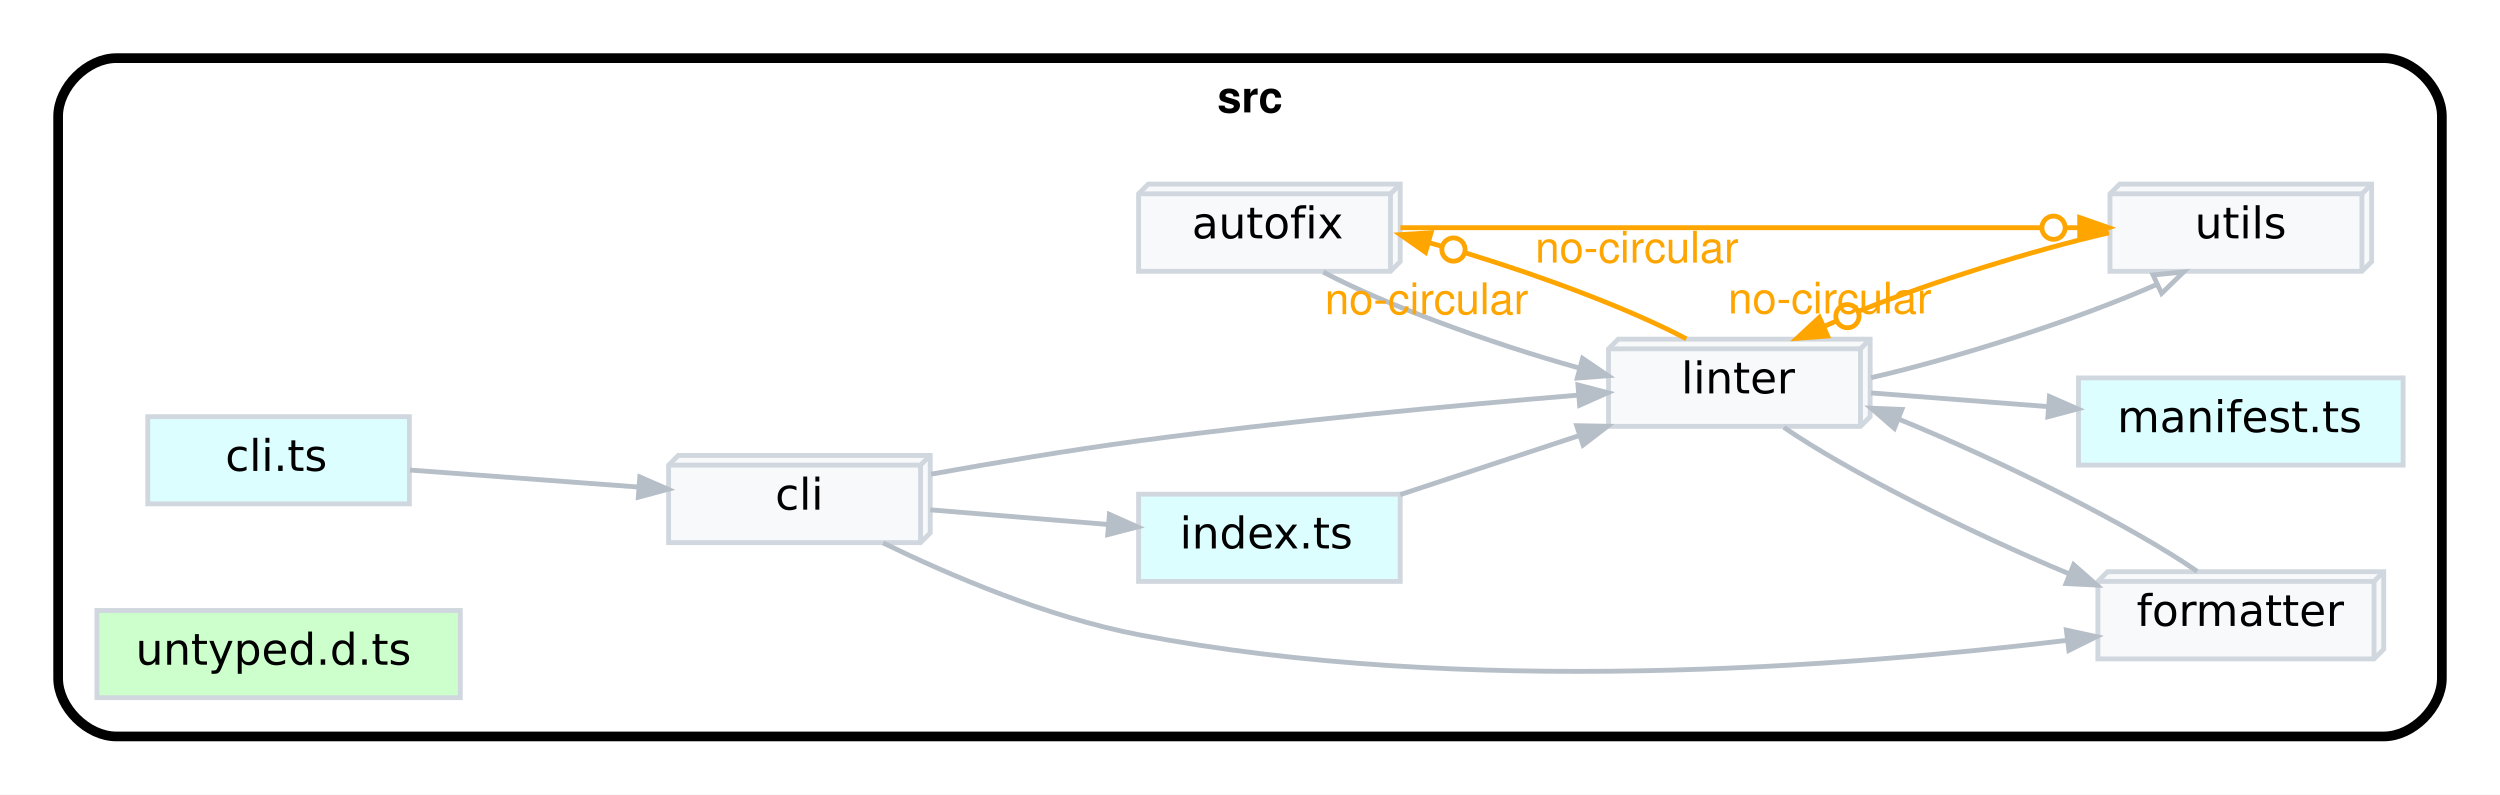
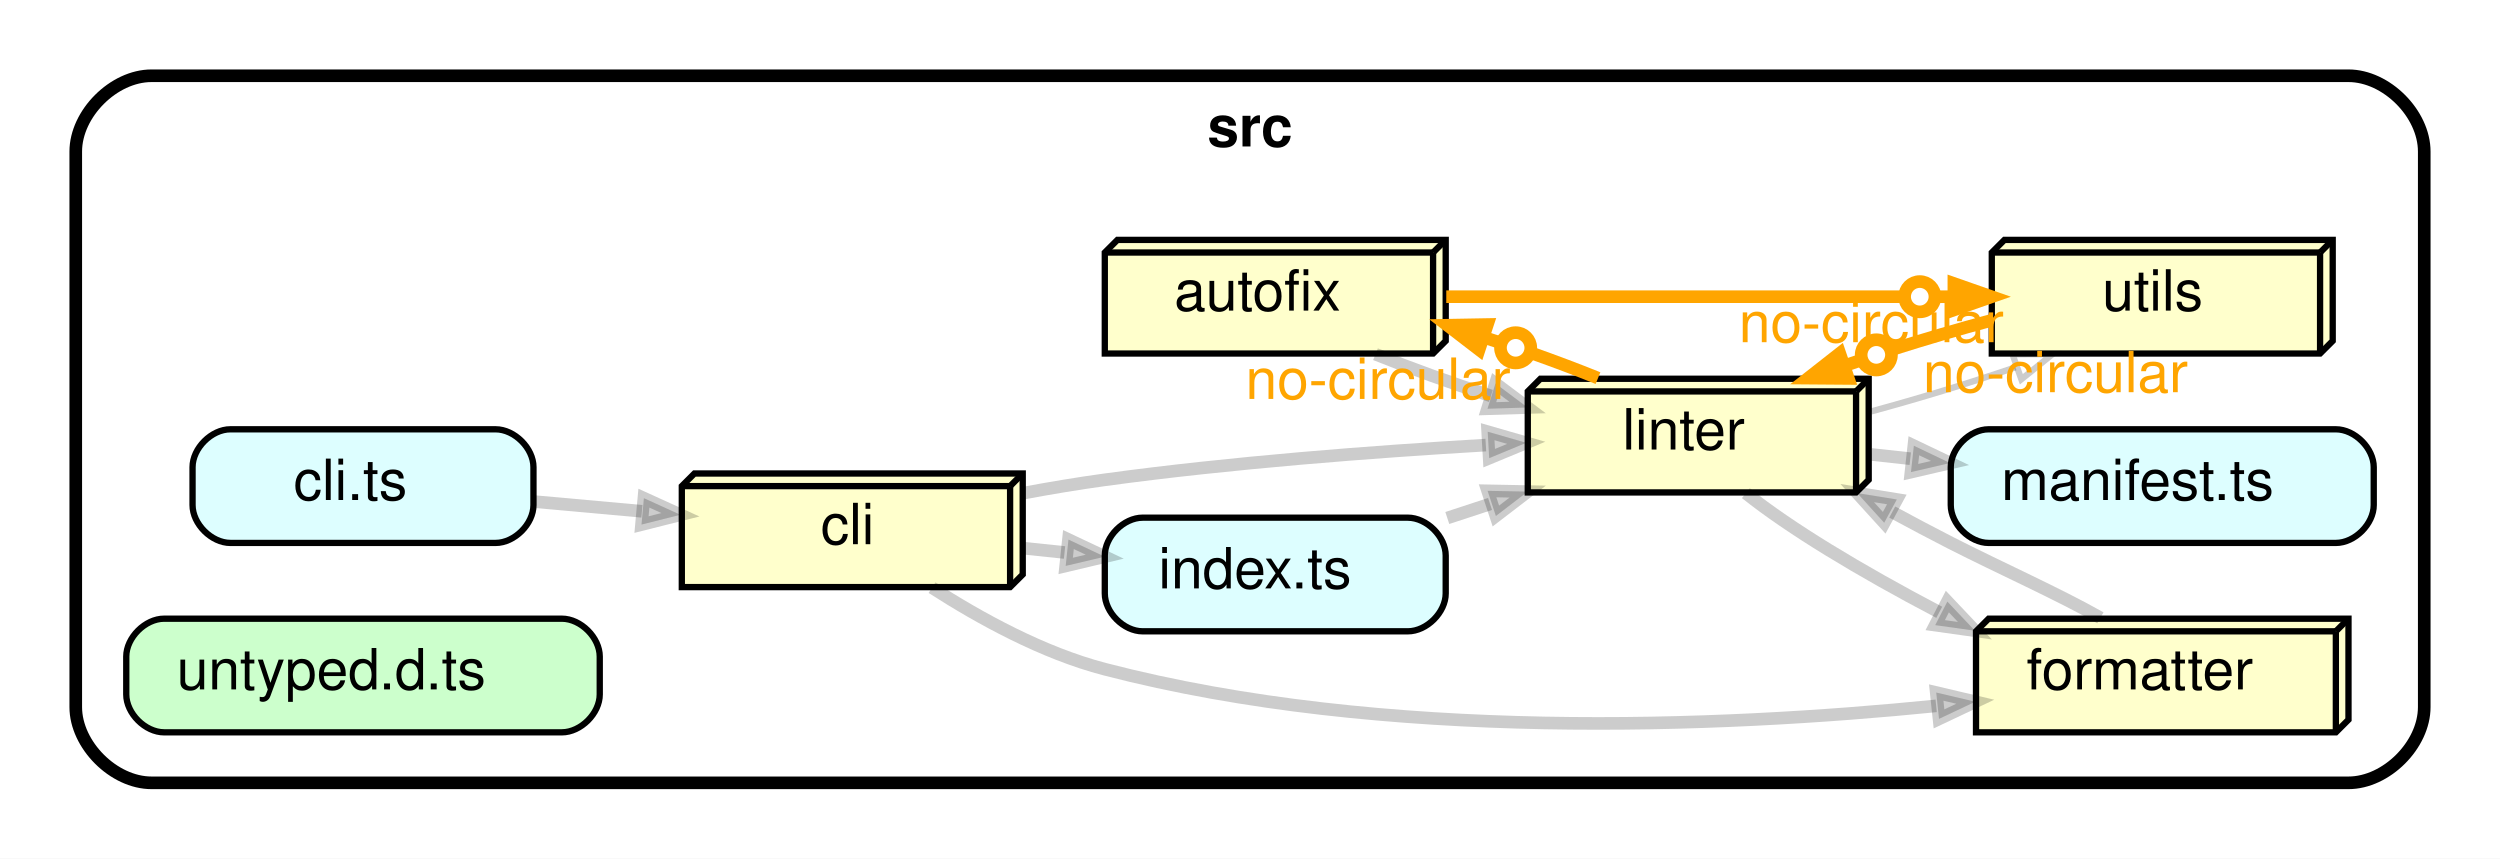
- <svg xmlns="http://www.w3.org/2000/svg" xmlns:xlink="http://www.w3.org/1999/xlink" width="516pt" height="164pt" viewBox="0.00 0.00 516.00 164.00">
-   <g id="graph0" class="graph" transform="scale(1 1) rotate(0) translate(4 160)">
-     <polygon fill="#ffffff" stroke="transparent" points="-4,4 -4,-160 512,-160 512,4 -4,4" />
+ <svg xmlns="http://www.w3.org/2000/svg" xmlns:xlink="http://www.w3.org/1999/xlink" width="396pt" height="136pt" viewBox="0.00 0.00 396.00 136.00">
+   <g id="graph0" class="graph" transform="scale(1 1) rotate(0) translate(4 132)">
+     <polygon fill="#ffffff" stroke="transparent" points="-4,4 -4,-132 392,-132 392,4 -4,4" />
    <g id="clust1" class="cluster">
-       <path fill="#ffffff" stroke="#000000" stroke-width="2" d="M20,-8C20,-8 488,-8 488,-8 494,-8 500,-14 500,-20 500,-20 500,-136 500,-136 500,-142 494,-148 488,-148 488,-148 20,-148 20,-148 14,-148 8,-142 8,-136 8,-136 8,-20 8,-20 8,-14 14,-8 20,-8" />
-       <text text-anchor="middle" x="254" y="-136.8" font-family="Helvetica,sans-Serif" font-weight="bold" font-size="9.00" fill="#000000">src</text>
+       <path fill="#ffffff" stroke="#000000" stroke-width="2" d="M20,-8C20,-8 368,-8 368,-8 374,-8 380,-14 380,-20 380,-20 380,-108 380,-108 380,-114 374,-120 368,-120 368,-120 20,-120 20,-120 14,-120 8,-114 8,-108 8,-108 8,-20 8,-20 8,-14 14,-8 20,-8" />
+       <text text-anchor="middle" x="194" y="-108.8" font-family="Helvetica,sans-Serif" font-weight="bold" font-size="9.00" fill="#000000">src</text>
    </g>
    <g id="node1" class="node">
      <g id="a_node1">
-         <a xlink:href="src/autofix" xlink:title="autofix">
-           <polygon fill="#f8f9fb" stroke="#d0d7de" points="285,-122 233,-122 231,-120 231,-104 283,-104 285,-106 285,-122" />
-           <polyline fill="none" stroke="#d0d7de" points="283,-120 231,-120 " />
-           <polyline fill="none" stroke="#d0d7de" points="283,-120 283,-104 " />
-           <polyline fill="none" stroke="#d0d7de" points="283,-120 285,-122 " />
-           <text text-anchor="start" x="242" y="-110.8" font-family="DejaVu Sans" font-size="9.00" fill="#000000">autofix</text>
+         <a xlink:href="https://github.com/UI5/linter/blob/main/src/autofix" xlink:title="autofix">
+           <polygon fill="#ffffcc" stroke="#000000" points="225,-94 173,-94 171,-92 171,-76 223,-76 225,-78 225,-94" />
+           <polyline fill="none" stroke="#000000" points="223,-92 171,-92 " />
+           <polyline fill="none" stroke="#000000" points="223,-92 223,-76 " />
+           <polyline fill="none" stroke="#000000" points="223,-92 225,-94 " />
+           <text text-anchor="start" x="182" y="-82.8" font-family="Helvetica,sans-Serif" font-size="9.00" fill="#000000">autofix</text>
        </a>
      </g>
    </g>
    <g id="node2" class="node">
      <g id="a_node2">
-         <a xlink:href="src/linter" xlink:title="linter">
-           <polygon fill="#f8f9fb" stroke="#d0d7de" points="382,-90 330,-90 328,-88 328,-72 380,-72 382,-74 382,-90" />
-           <polyline fill="none" stroke="#d0d7de" points="380,-88 328,-88 " />
-           <polyline fill="none" stroke="#d0d7de" points="380,-88 380,-72 " />
-           <polyline fill="none" stroke="#d0d7de" points="380,-88 382,-90 " />
-           <text text-anchor="start" x="343" y="-78.8" font-family="DejaVu Sans" font-size="9.00" fill="#000000">linter</text>
+         <a xlink:href="https://github.com/UI5/linter/blob/main/src/linter" xlink:title="linter">
+           <polygon fill="#ffffcc" stroke="#000000" points="292,-72 240,-72 238,-70 238,-54 290,-54 292,-56 292,-72" />
+           <polyline fill="none" stroke="#000000" points="290,-70 238,-70 " />
+           <polyline fill="none" stroke="#000000" points="290,-70 290,-54 " />
+           <polyline fill="none" stroke="#000000" points="290,-70 292,-72 " />
+           <text text-anchor="start" x="253" y="-60.8" font-family="Helvetica,sans-Serif" font-size="9.00" fill="#000000">linter</text>
        </a>
      </g>
    </g>
    <g id="edge1" class="edge">
-       <path fill="none" stroke="#b6bec7" d="M269.127,-103.837C281.914,-97.1 303.495,-89.187 321.822,-84.073" />
-       <polygon fill="#b6bec7" stroke="#b6bec7" points="322.64,-86.028 327.896,-82.451 321.557,-81.97 322.64,-86.028" />
+       <path fill="none" stroke="#000000" stroke-width="2" stroke-opacity="0.2" d="M213.878,-75.893C219.389,-73.665 225.789,-71.361 232.157,-69.285" />
+       <polygon fill="#000000" fill-opacity="0.2" stroke="#000000" stroke-width="2" stroke-opacity="0.2" points="232.88,-71.259 237.97,-67.451 231.617,-67.254 232.88,-71.259" />
    </g>
    <g id="node3" class="node">
      <g id="a_node3">
-         <a xlink:href="src/utils" xlink:title="utils">
-           <polygon fill="#f8f9fb" stroke="#d0d7de" points="485.5,-122 433.5,-122 431.5,-120 431.5,-104 483.5,-104 485.5,-106 485.5,-122" />
-           <polyline fill="none" stroke="#d0d7de" points="483.5,-120 431.5,-120 " />
-           <polyline fill="none" stroke="#d0d7de" points="483.5,-120 483.5,-104 " />
-           <polyline fill="none" stroke="#d0d7de" points="483.5,-120 485.5,-122 " />
-           <text text-anchor="start" x="449" y="-110.8" font-family="DejaVu Sans" font-size="9.00" fill="#000000">utils</text>
+         <a xlink:href="https://github.com/UI5/linter/blob/main/src/utils" xlink:title="utils">
+           <polygon fill="#ffffcc" stroke="#000000" points="365.5,-94 313.5,-94 311.5,-92 311.5,-76 363.5,-76 365.5,-78 365.5,-94" />
+           <polyline fill="none" stroke="#000000" points="363.5,-92 311.5,-92 " />
+           <polyline fill="none" stroke="#000000" points="363.5,-92 363.5,-76 " />
+           <polyline fill="none" stroke="#000000" points="363.5,-92 365.5,-94 " />
+           <text text-anchor="start" x="329" y="-82.8" font-family="Helvetica,sans-Serif" font-size="9.00" fill="#000000">utils</text>
        </a>
      </g>
    </g>
    <g id="edge2" class="edge">
      <g id="a_edge2">
        <a xlink:title="no-circular">
-           <path fill="none" stroke="#ffa500" d="M285.04,-113C319.047,-113 377.766,-113 417.356,-113" />
-           <polygon fill="#ffa500" stroke="#ffa500" points="425.248,-115.1 431.248,-113 425.248,-110.9 425.248,-115.1" />
-           <polyline fill="none" stroke="#ffa500" points="425.248,-113 422.248,-113 " />
-           <ellipse fill="none" stroke="#ffa500" cx="419.848" cy="-113" rx="2.4" ry="2.4" />
+           <path fill="none" stroke="#ffa500" stroke-width="2" d="M225.09,-85C245.596,-85 274.113,-85 297.42,-85" />
+           <polygon fill="#ffa500" stroke="#ffa500" stroke-width="2" points="305.493,-87.1 311.493,-85 305.493,-82.9 305.493,-87.1" />
+           <polyline fill="none" stroke="#ffa500" stroke-width="2" points="305.493,-85 302.493,-85 " />
+           <ellipse fill="none" stroke="#ffa500" stroke-width="2" cx="300.093" cy="-85" rx="2.4" ry="2.4" />
        </a>
      </g>
-       <text text-anchor="middle" x="333.862" y="-105.8" font-family="Helvetica,sans-Serif" font-size="9.00" fill="#ffa500">no-circular</text>
+       <text text-anchor="middle" x="292.416" y="-77.8" font-family="Helvetica,sans-Serif" font-size="9.00" fill="#ffa500">no-circular</text>
    </g>
    <g id="edge11" class="edge">
      <g id="a_edge11">
        <a xlink:title="no-circular">
-           <path fill="none" stroke="#ffa500" d="M344.064,-90.062C332.957,-95.945 315.074,-102.742 298.479,-107.795" />
-           <polygon fill="#ffa500" stroke="#ffa500" points="290.23,-107.928 285.02,-111.57 291.364,-111.972 290.23,-107.928" />
-           <polyline fill="none" stroke="#ffa500" points="290.797,-109.95 293.685,-109.14 " />
-           <ellipse fill="none" stroke="#ffa500" cx="295.996" cy="-108.491" rx="2.4" ry="2.4" />
+           <path fill="none" stroke="#ffa500" stroke-width="2" d="M249.122,-72.107C245.89,-73.414 242.352,-74.747 238.694,-76.044" />
+           <polygon fill="#ffa500" stroke="#ffa500" stroke-width="2" points="230.291,-76.606 225.251,-80.481 231.607,-80.595 230.291,-76.606" />
+           <polyline fill="none" stroke="#ffa500" stroke-width="2" points="230.949,-78.601 233.798,-77.66 " />
+           <ellipse fill="none" stroke="#ffa500" stroke-width="2" cx="236.077" cy="-76.908" rx="2.4" ry="2.4" />
        </a>
      </g>
-       <text text-anchor="middle" x="290.446" y="-95.152" font-family="Helvetica,sans-Serif" font-size="9.00" fill="#ffa500">no-circular</text>
+       <text text-anchor="middle" x="214.28" y="-68.814" font-family="Helvetica,sans-Serif" font-size="9.00" fill="#ffa500">no-circular</text>
    </g>
    <g id="edge9" class="edge">
-       <path fill="none" stroke="#b6bec7" d="M382.193,-82.046C400.863,-86.359 425.084,-94.186 441.177,-101.299" />
-       <polygon fill="none" stroke="#b6bec7" points="440.387,-103.247 446.712,-103.879 442.161,-99.44 440.387,-103.247" />
+       <path fill="none" stroke="#000000" stroke-opacity="0.2" d="M292.369,-66.825C299.894,-68.86 307.981,-71.33 315.251,-73.823" />
+       <polygon fill="none" stroke="#000000" stroke-opacity="0.2" points="314.777,-75.883 321.134,-75.912 316.183,-71.925 314.777,-75.883" />
    </g>
    <g id="node5" class="node">
      <g id="a_node5">
-         <a xlink:href="src/formatter" xlink:title="formatter">
-           <polygon fill="#f8f9fb" stroke="#d0d7de" points="488,-42 431,-42 429,-40 429,-24 486,-24 488,-26 488,-42" />
-           <polyline fill="none" stroke="#d0d7de" points="486,-40 429,-40 " />
-           <polyline fill="none" stroke="#d0d7de" points="486,-40 486,-24 " />
-           <polyline fill="none" stroke="#d0d7de" points="486,-40 488,-42 " />
-           <text text-anchor="start" x="437" y="-30.8" font-family="DejaVu Sans" font-size="9.00" fill="#000000">formatter</text>
+         <a xlink:href="https://github.com/UI5/linter/blob/main/src/formatter" xlink:title="formatter">
+           <polygon fill="#ffffcc" stroke="#000000" points="368,-34 311,-34 309,-32 309,-16 366,-16 368,-18 368,-34" />
+           <polyline fill="none" stroke="#000000" points="366,-32 309,-32 " />
+           <polyline fill="none" stroke="#000000" points="366,-32 366,-16 " />
+           <polyline fill="none" stroke="#000000" points="366,-32 368,-34 " />
+           <text text-anchor="start" x="317" y="-22.8" font-family="Helvetica,sans-Serif" font-size="9.00" fill="#000000">formatter</text>
        </a>
      </g>
    </g>
    <g id="edge10" class="edge">
-       <path fill="none" stroke="#b6bec7" d="M364.185,-71.794C377.299,-62.77 402.115,-50.284 423,-41.586" />
-       <polygon fill="#b6bec7" stroke="#b6bec7" points="424.006,-43.444 428.774,-39.24 422.425,-39.553 424.006,-43.444" />
+       <path fill="none" stroke="#000000" stroke-width="2" stroke-opacity="0.2" d="M272.542,-53.879C279.498,-48.331 290.28,-41.784 303.178,-35.01" />
+       <polygon fill="#000000" fill-opacity="0.2" stroke="#000000" stroke-width="2" stroke-opacity="0.2" points="304.46,-36.711 308.83,-32.095 302.535,-32.978 304.46,-36.711" />
    </g>
    <g id="node8" class="node">
      <g id="a_node8">
-         <a xlink:href="src/manifest.ts" xlink:title="manifest.ts">
-           <polygon fill="#ddfeff" stroke="#d0d7de" points="492,-82 425,-82 425,-64 492,-64 492,-82" />
-           <text text-anchor="start" x="433" y="-70.8" font-family="DejaVu Sans" font-size="9.00" fill="#000000">manifest.ts</text>
+         <a xlink:href="https://github.com/UI5/linter/blob/main/src/manifest.ts" xlink:title="manifest.ts">
+           <path fill="#ddfeff" stroke="#000000" d="M366,-64C366,-64 311,-64 311,-64 308,-64 305,-61 305,-58 305,-58 305,-52 305,-52 305,-49 308,-46 311,-46 311,-46 366,-46 366,-46 369,-46 372,-49 372,-52 372,-52 372,-58 372,-58 372,-61 369,-64 366,-64" />
+           <text text-anchor="start" x="313" y="-52.8" font-family="Helvetica,sans-Serif" font-size="9.00" fill="#000000">manifest.ts</text>
        </a>
      </g>
    </g>
    <g id="edge12" class="edge">
-       <path fill="none" stroke="#b6bec7" d="M382.193,-78.898C393.312,-78.039 406.399,-77.027 418.566,-76.087" />
-       <polygon fill="#b6bec7" stroke="#b6bec7" points="419.009,-78.159 424.829,-75.603 418.685,-73.971 419.009,-78.159" />
+       <path fill="none" stroke="#000000" stroke-width="2" stroke-opacity="0.2" d="M292.369,-60.021C294.409,-59.799 296.491,-59.572 298.587,-59.344" />
+       <polygon fill="#000000" fill-opacity="0.2" stroke="#000000" stroke-width="2" stroke-opacity="0.2" points="299.152,-61.395 304.889,-58.658 298.697,-57.22 299.152,-61.395" />
    </g>
    <g id="edge13" class="edge">
      <g id="a_edge13">
        <a xlink:title="no-circular">
-           <path fill="none" stroke="#ffa500" d="M431.302,-111.953C415.282,-108.252 395.176,-101.964 379.625,-95.76" />
-           <polygon fill="#ffa500" stroke="#ffa500" points="373.211,-90.652 366.873,-90.163 371.523,-94.498 373.211,-90.652" />
-           <polyline fill="none" stroke="#ffa500" points="372.367,-92.575 375.114,-93.78 " />
-           <ellipse fill="none" stroke="#ffa500" cx="377.312" cy="-94.745" rx="2.4" ry="2.4" />
+           <path fill="none" stroke="#ffa500" stroke-width="2" d="M311.435,-81.257C306.285,-79.87 300.861,-78.275 295.611,-76.606" />
+           <polygon fill="#ffa500" stroke="#ffa500" stroke-width="2" points="288.775,-72.056 282.418,-72.107 287.419,-76.031 288.775,-72.056" />
+           <polyline fill="none" stroke="#ffa500" stroke-width="2" points="288.097,-74.044 290.937,-75.012 " />
+           <ellipse fill="none" stroke="#ffa500" stroke-width="2" cx="293.208" cy="-75.787" rx="2.4" ry="2.4" />
        </a>
      </g>
-       <text text-anchor="middle" x="373.67" y="-95.296" font-family="Helvetica,sans-Serif" font-size="9.00" fill="#ffa500">no-circular</text>
+       <text text-anchor="middle" x="321.591" y="-69.873" font-family="Helvetica,sans-Serif" font-size="9.00" fill="#ffa500">no-circular</text>
    </g>
    <g id="node4" class="node">
      <g id="a_node4">
-         <a xlink:href="src/cli" xlink:title="cli">
-           <polygon fill="#f8f9fb" stroke="#d0d7de" points="188,-66 136,-66 134,-64 134,-48 186,-48 188,-50 188,-66" />
-           <polyline fill="none" stroke="#d0d7de" points="186,-64 134,-64 " />
-           <polyline fill="none" stroke="#d0d7de" points="186,-64 186,-48 " />
-           <polyline fill="none" stroke="#d0d7de" points="186,-64 188,-66 " />
-           <text text-anchor="start" x="156" y="-54.8" font-family="DejaVu Sans" font-size="9.00" fill="#000000">cli</text>
+         <a xlink:href="https://github.com/UI5/linter/blob/main/src/cli" xlink:title="cli">
+           <polygon fill="#ffffcc" stroke="#000000" points="158,-57 106,-57 104,-55 104,-39 156,-39 158,-41 158,-57" />
+           <polyline fill="none" stroke="#000000" points="156,-55 104,-55 " />
+           <polyline fill="none" stroke="#000000" points="156,-55 156,-39 " />
+           <polyline fill="none" stroke="#000000" points="156,-55 158,-57 " />
+           <text text-anchor="start" x="126" y="-45.8" font-family="Helvetica,sans-Serif" font-size="9.00" fill="#000000">cli</text>
        </a>
      </g>
    </g>
    <g id="edge5" class="edge">
-       <path fill="none" stroke="#b6bec7" d="M188.188,-62.138C201.122,-64.46 216.824,-67.102 231,-69 261.631,-73.102 296.7,-76.364 321.709,-78.445" />
-       <polygon fill="#b6bec7" stroke="#b6bec7" points="321.69,-80.55 327.842,-78.948 322.034,-76.364 321.69,-80.55" />
+       <path fill="none" stroke="#000000" stroke-width="2" stroke-opacity="0.2" d="M158.035,-53.876C162.356,-54.679 166.79,-55.425 171,-56 190.928,-58.724 213.388,-60.446 231.355,-61.5" />
+       <polygon fill="#000000" fill-opacity="0.2" stroke="#000000" stroke-width="2" stroke-opacity="0.2" points="231.65,-63.62 237.758,-61.859 231.885,-59.426 231.65,-63.62" />
    </g>
    <g id="edge3" class="edge">
-       <path fill="none" stroke="#b6bec7" d="M178.272,-47.935C192.106,-41.213 212.235,-32.614 231,-29 297.685,-16.158 377.401,-22.367 422.574,-27.832" />
-       <polygon fill="#b6bec7" stroke="#b6bec7" points="422.501,-29.939 428.714,-28.596 423.02,-25.771 422.501,-29.939" />
+       <path fill="none" stroke="#000000" stroke-width="2" stroke-opacity="0.2" d="M143.636,-38.915C151.182,-34.053 161.182,-28.553 171,-26 215.247,-14.494 268.32,-16.743 302.69,-20.192" />
+       <polygon fill="#000000" fill-opacity="0.2" stroke="#000000" stroke-width="2" stroke-opacity="0.2" points="302.697,-22.304 308.884,-20.847 303.138,-18.128 302.697,-22.304" />
    </g>
    <g id="node6" class="node">
      <g id="a_node6">
-         <a xlink:href="src/index.ts" xlink:title="index.ts">
-           <polygon fill="#ddfeff" stroke="#d0d7de" points="285,-58 231,-58 231,-40 285,-40 285,-58" />
-           <text text-anchor="start" x="239.5" y="-46.8" font-family="DejaVu Sans" font-size="9.00" fill="#000000">index.ts</text>
+         <a xlink:href="https://github.com/UI5/linter/blob/main/src/index.ts" xlink:title="index.ts">
+           <path fill="#ddfeff" stroke="#000000" d="M219,-50C219,-50 177,-50 177,-50 174,-50 171,-47 171,-44 171,-44 171,-38 171,-38 171,-35 174,-32 177,-32 177,-32 219,-32 219,-32 222,-32 225,-35 225,-38 225,-38 225,-44 225,-44 225,-47 222,-50 219,-50" />
+           <text text-anchor="start" x="179.5" y="-38.8" font-family="Helvetica,sans-Serif" font-size="9.00" fill="#000000">index.ts</text>
        </a>
      </g>
    </g>
    <g id="edge4" class="edge">
-       <path fill="none" stroke="#b6bec7" d="M188.02,-54.772C199.381,-53.834 212.713,-52.735 224.676,-51.748" />
-       <polygon fill="#b6bec7" stroke="#b6bec7" points="224.982,-53.83 230.789,-51.244 224.636,-49.645 224.982,-53.83" />
+       <path fill="none" stroke="#000000" stroke-width="2" stroke-opacity="0.2" d="M158.251,-45.153C160.353,-44.933 162.488,-44.71 164.623,-44.487" />
+       <polygon fill="#000000" fill-opacity="0.2" stroke="#000000" stroke-width="2" stroke-opacity="0.2" points="165.241,-46.534 170.99,-43.822 164.804,-42.357 165.241,-46.534" />
    </g>
    <g id="edge7" class="edge">
-       <path fill="none" stroke="#b6bec7" d="M449.502,-42.077C435.877,-51.498 409.323,-64.758 387.823,-73.516" />
-       <polygon fill="#b6bec7" stroke="#b6bec7" points="386.996,-71.585 382.193,-75.75 388.545,-75.489 386.996,-71.585" />
+       <path fill="none" stroke="#000000" stroke-width="2" stroke-opacity="0.2" d="M328.703,-34.138C321.957,-37.959 312.835,-42.006 305,-46 301.967,-47.546 298.838,-49.213 295.73,-50.89" />
+       <polygon fill="#000000" fill-opacity="0.2" stroke="#000000" stroke-width="2" stroke-opacity="0.2" points="294.456,-49.192 290.181,-53.896 296.457,-52.885 294.456,-49.192" />
    </g>
    <g id="edge8" class="edge">
-       <path fill="none" stroke="#b6bec7" d="M285.02,-57.914C296.485,-61.696 309.958,-66.141 322.005,-70.115" />
-       <polygon fill="#b6bec7" stroke="#b6bec7" points="321.433,-72.138 327.789,-72.023 322.749,-68.149 321.433,-72.138" />
+       <path fill="none" stroke="#000000" stroke-width="2" stroke-opacity="0.2" d="M225.251,-49.948C227.484,-50.681 229.755,-51.427 232.023,-52.172" />
+       <polygon fill="#000000" fill-opacity="0.2" stroke="#000000" stroke-width="2" stroke-opacity="0.2" points="231.634,-54.254 237.99,-54.131 232.945,-50.264 231.634,-54.254" />
    </g>
    <g id="node7" class="node">
      <g id="a_node7">
-         <a xlink:href="src/cli.ts" xlink:title="cli.ts">
-           <polygon fill="#ddfeff" stroke="#d0d7de" points="80.5,-74 26.5,-74 26.5,-56 80.5,-56 80.5,-74" />
-           <text text-anchor="start" x="42.5" y="-62.8" font-family="DejaVu Sans" font-size="9.00" fill="#000000">cli.ts</text>
+         <a xlink:href="https://github.com/UI5/linter/blob/main/src/cli.ts" xlink:title="cli.ts">
+           <path fill="#ddfeff" stroke="#000000" d="M74.5,-64C74.5,-64 32.5,-64 32.5,-64 29.5,-64 26.5,-61 26.5,-58 26.5,-58 26.5,-52 26.5,-52 26.5,-49 29.5,-46 32.5,-46 32.5,-46 74.5,-46 74.5,-46 77.5,-46 80.5,-49 80.5,-52 80.5,-52 80.5,-58 80.5,-58 80.5,-61 77.5,-64 74.5,-64" />
+           <text text-anchor="start" x="42.5" y="-52.8" font-family="Helvetica,sans-Serif" font-size="9.00" fill="#000000">cli.ts</text>
        </a>
      </g>
    </g>
    <g id="edge6" class="edge">
-       <path fill="none" stroke="#b6bec7" d="M80.627,-62.981C94.886,-61.92 112.489,-60.61 127.584,-59.487" />
-       <polygon fill="#b6bec7" stroke="#b6bec7" points="128.054,-61.558 133.882,-59.018 127.743,-57.369 128.054,-61.558" />
+       <path fill="none" stroke="#000000" stroke-width="2" stroke-opacity="0.2" d="M80.606,-52.552C86.119,-52.054 91.98,-51.524 97.68,-51.01" />
+       <polygon fill="#000000" fill-opacity="0.2" stroke="#000000" stroke-width="2" stroke-opacity="0.2" points="97.992,-53.09 103.779,-50.459 97.614,-48.907 97.992,-53.09" />
    </g>
    <g id="node9" class="node">
      <g id="a_node9">
-         <a xlink:href="src/untyped.d.ts" xlink:title="untyped.d.ts">
-           <polygon fill="#ccffcc" stroke="#d0d7de" points="91,-34 16,-34 16,-16 91,-16 91,-34" />
-           <text text-anchor="start" x="24" y="-22.8" font-family="DejaVu Sans" font-size="9.00" fill="#000000">untyped.d.ts</text>
+         <a xlink:href="https://github.com/UI5/linter/blob/main/src/untyped.d.ts" xlink:title="untyped.d.ts">
+           <path fill="#ccffcc" stroke="#000000" d="M85,-34C85,-34 22,-34 22,-34 19,-34 16,-31 16,-28 16,-28 16,-22 16,-22 16,-19 19,-16 22,-16 22,-16 85,-16 85,-16 88,-16 91,-19 91,-22 91,-22 91,-28 91,-28 91,-31 88,-34 85,-34" />
+           <text text-anchor="start" x="24" y="-22.8" font-family="Helvetica,sans-Serif" font-size="9.00" fill="#000000">untyped.d.ts</text>
        </a>
      </g>
    </g>
  </g>
</svg>
